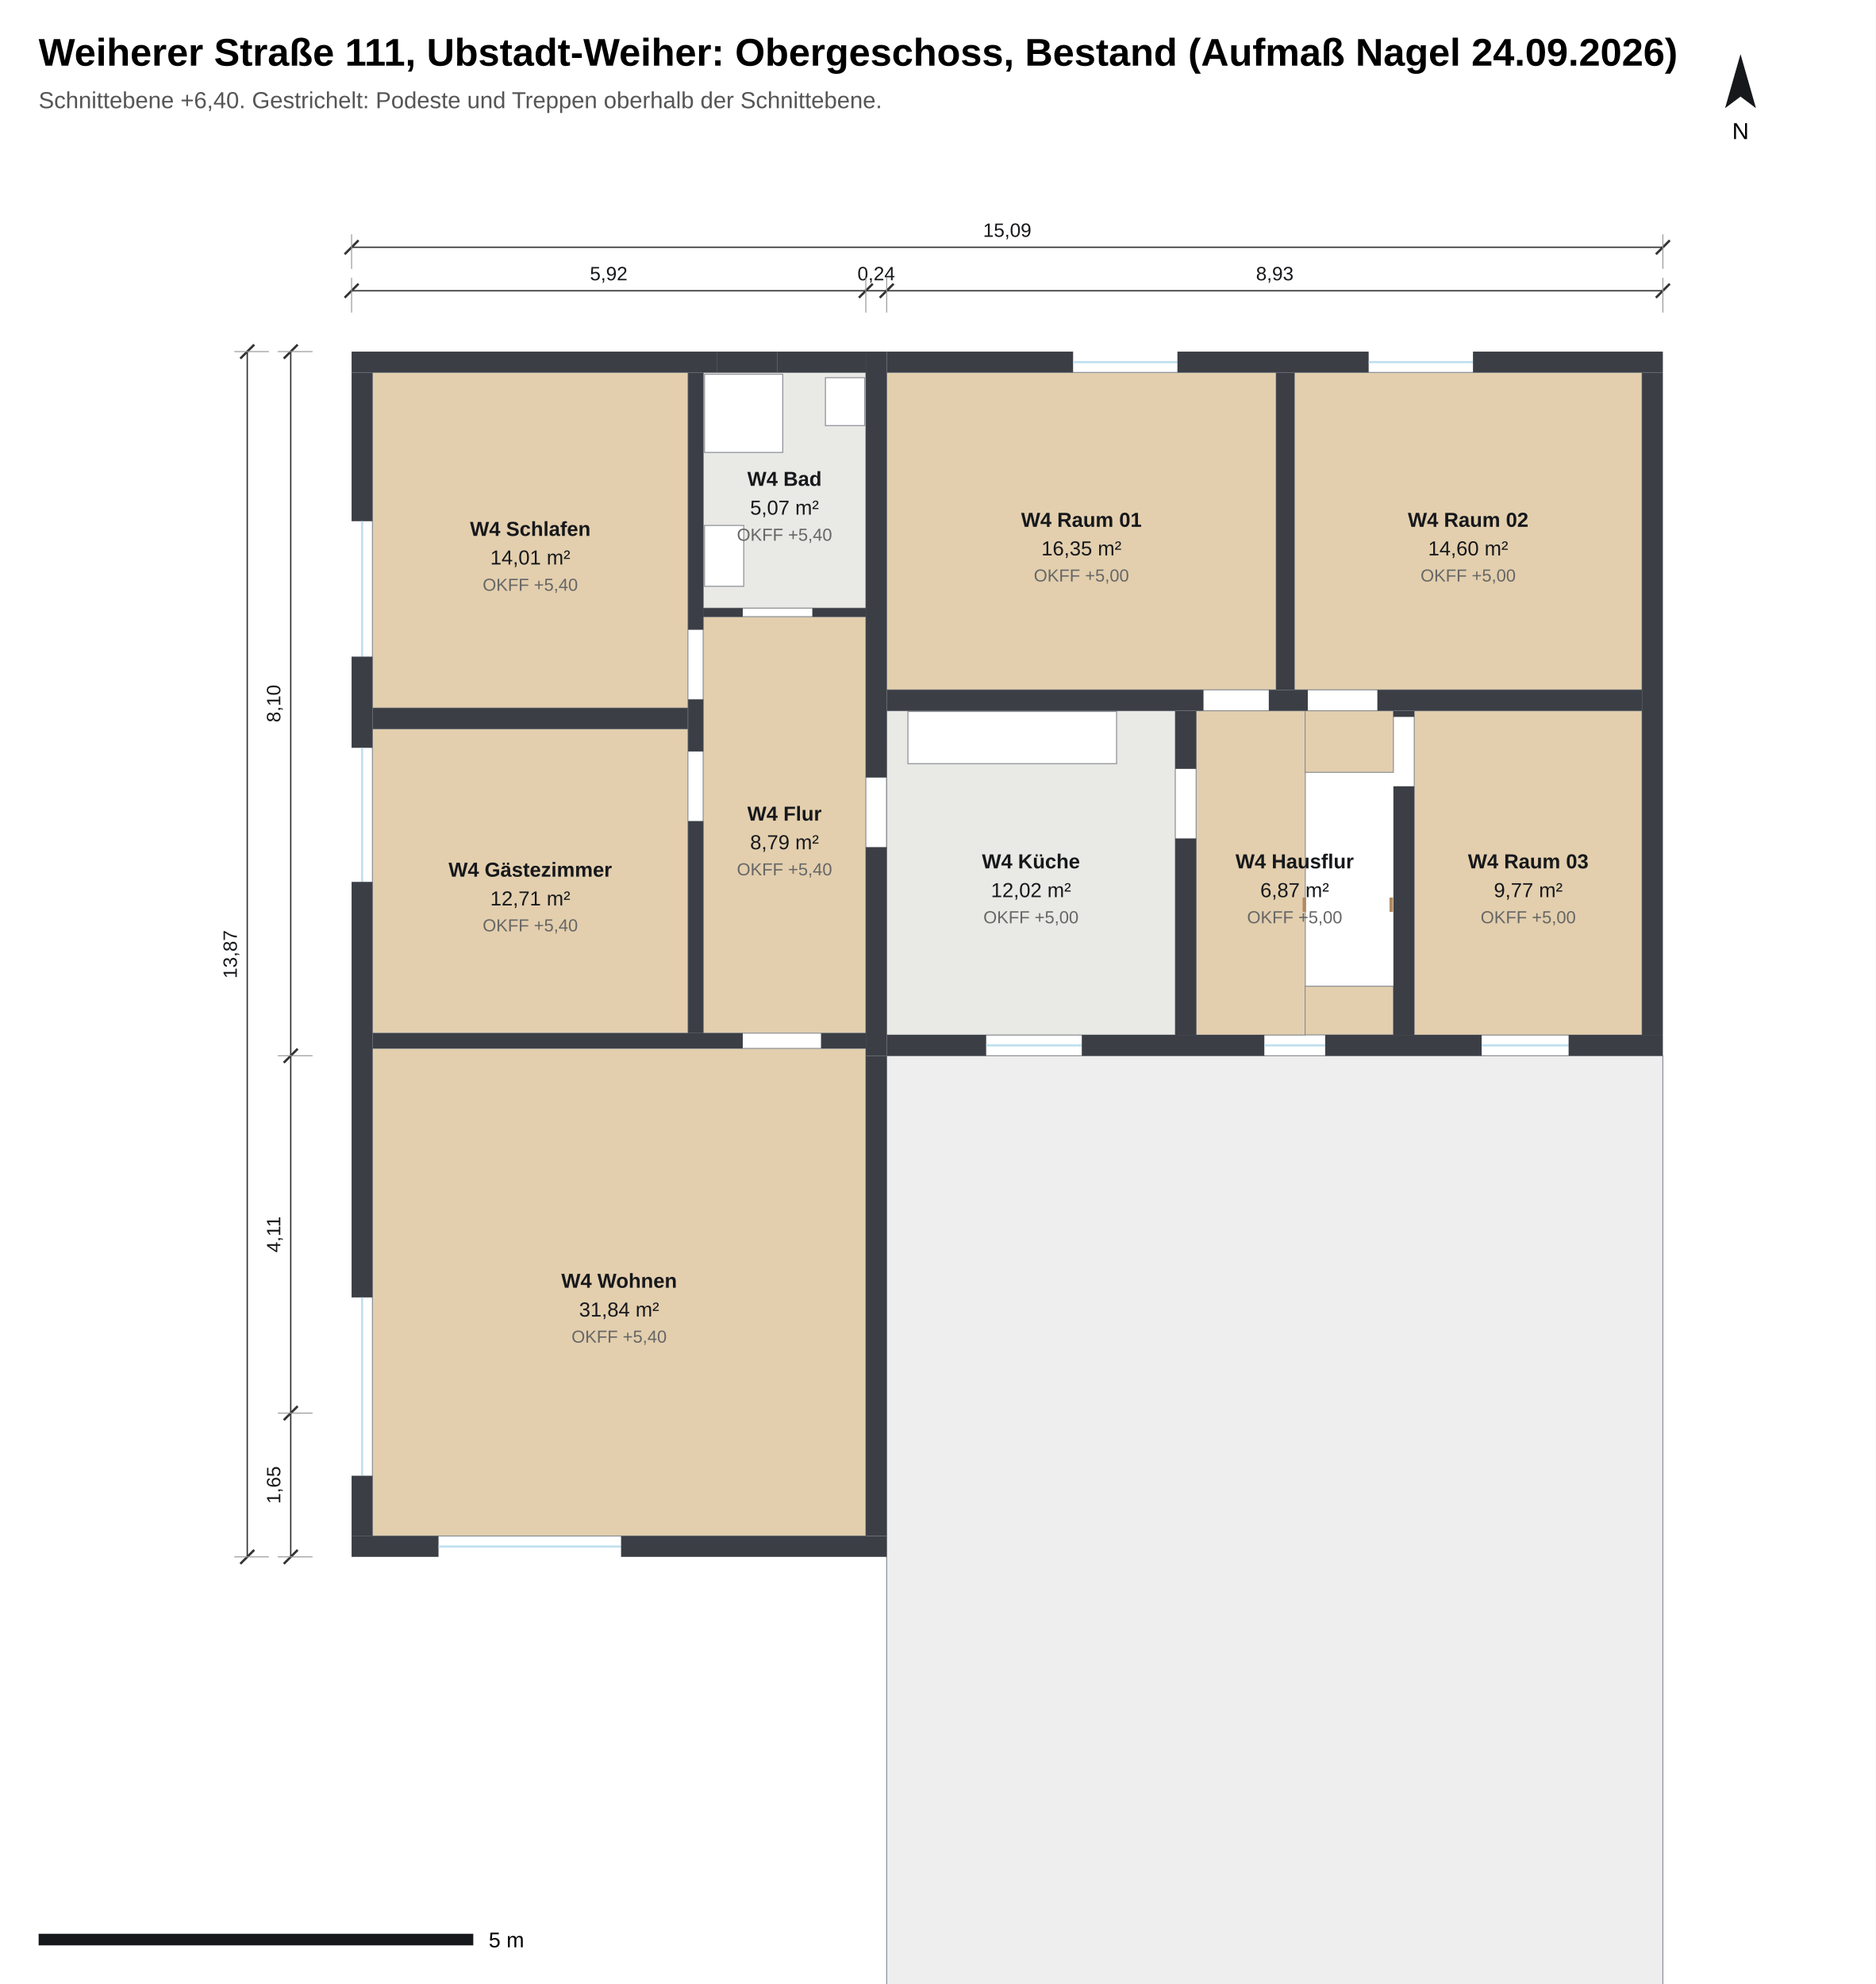
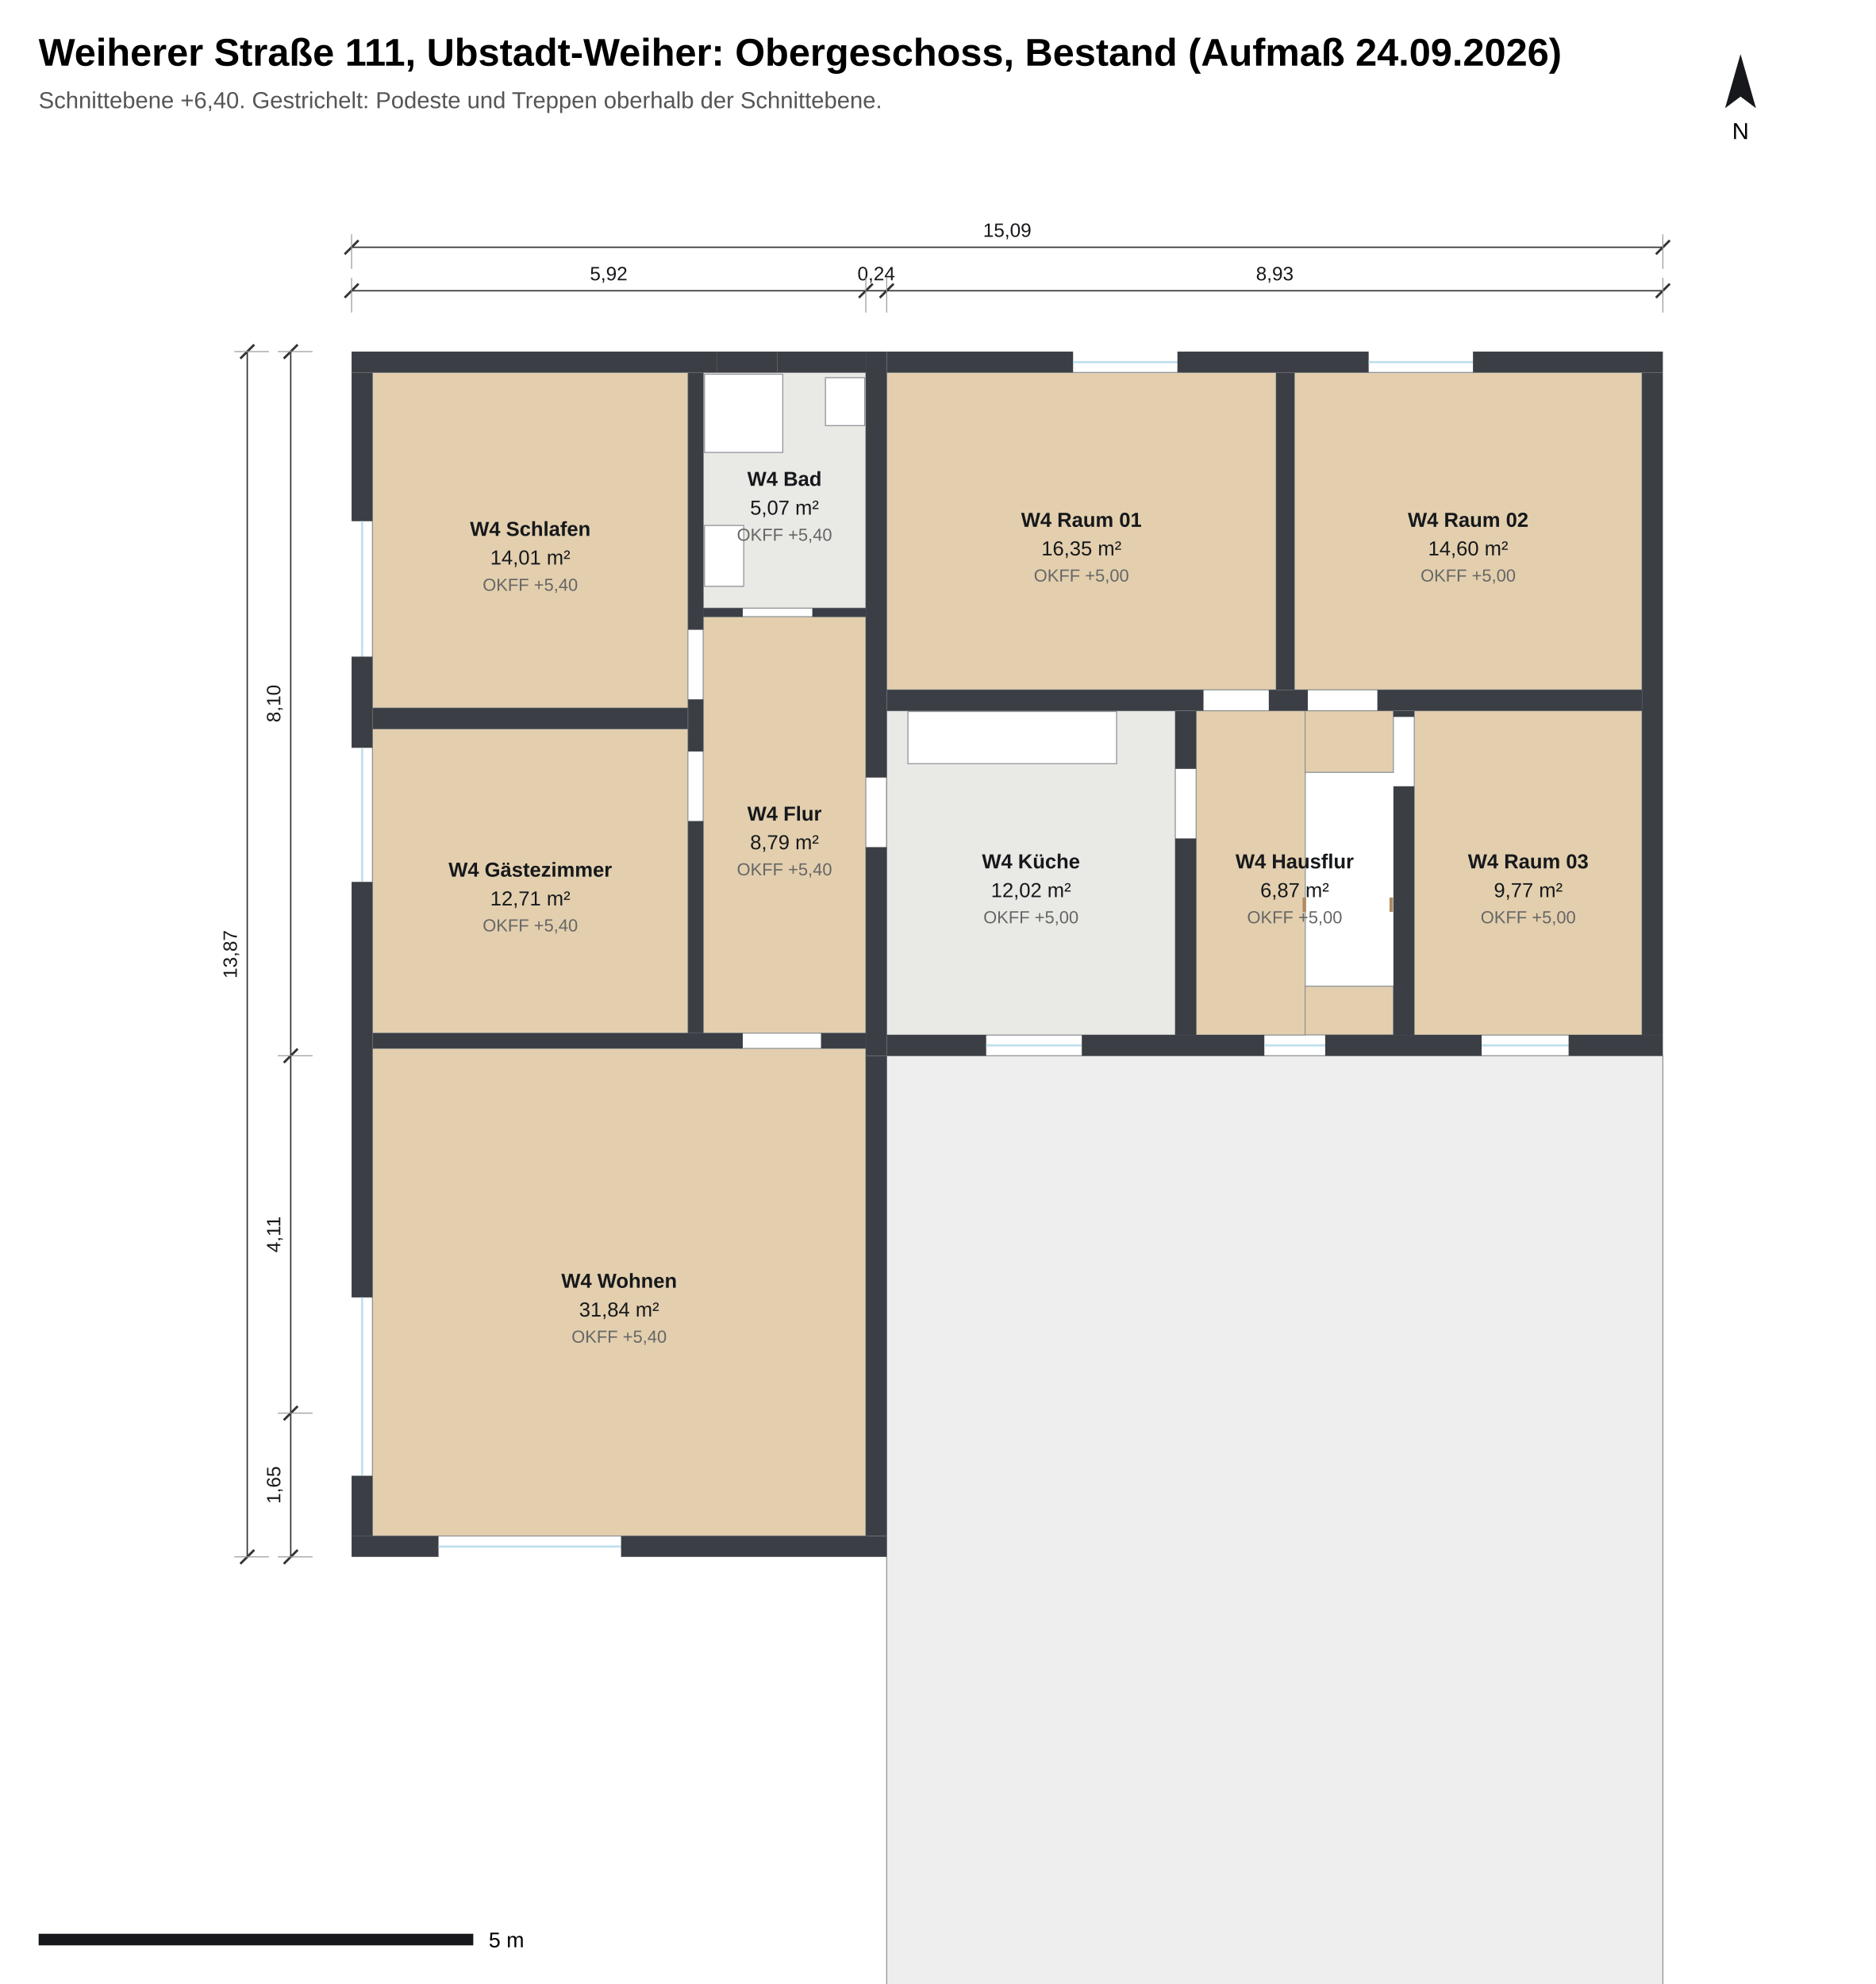
<svg xmlns="http://www.w3.org/2000/svg" width="971" height="1027" viewBox="0 0 971 1027" font-family="Archivo, Arial, sans-serif">
  <rect width="100%" height="100%" fill="#fff" />
-   <text x="20" y="34" font-size="20" font-weight="700">Weiherer Straße 111, Ubstadt-Weiher: Obergeschoss, Bestand (Aufmaß Nagel 24.09.2026)</text>
+   <text x="20" y="34" font-size="20" font-weight="700">Weiherer Straße 111, Ubstadt-Weiher: Obergeschoss, Bestand (Aufmaß 24.09.2026)</text>
  <text x="20" y="56" font-size="12" fill="#555">Schnittebene +6,40. Gestrichelt: Podeste und Treppen oberhalb der Schnittebene.</text>
  <g transform="translate(901.0,50)">
    <polygon points="0,-22 8,6 0,0 -8,6" fill="#16181b" />
    <text y="22" font-size="12" text-anchor="middle">N</text>
  </g>
  <rect x="20" y="1001.0" width="225" height="6" fill="#16181b" />
  <text x="253" y="1008.0" font-size="11">5 m</text>
  <rect x="299.0" y="767.9" width="90.9" height="27.0" fill="#ffffff" stroke="#8a8f94" stroke-width="0.5" opacity="1" />
  <rect x="299.0" y="779.1" width="90.9" height="15.7" fill="#ffffff" stroke="#8a8f94" stroke-width="0.5" opacity="1" />
  <rect x="209.0" y="673.9" width="27.0" height="20.3" fill="#ffffff" stroke="#8a8f94" stroke-width="0.5" opacity="1" />
  <rect x="459.2" y="368.3" width="121.0" height="27.0" fill="#ffffff" stroke="#8a8f94" stroke-width="0.5" opacity="1" />
  <rect x="459.2" y="368.3" width="121.0" height="15.8" fill="#ffffff" stroke="#8a8f94" stroke-width="0.5" opacity="1" />
  <rect x="564.0" y="667.1" width="129.6" height="51.8" fill="#e9e9e5" stroke="#8a8f94" stroke-width="0.5" opacity="1" />
  <rect x="704.0" y="622.1" width="144.2" height="96.8" fill="#e9e9e5" stroke="#8a8f94" stroke-width="0.5" opacity="1" />
  <rect x="704.0" y="589.2" width="22.5" height="20.2" fill="#ffffff" stroke="#8a8f94" stroke-width="0.5" opacity="1" />
  <rect x="767.0" y="547.4" width="27.0" height="20.3" fill="#ffffff" stroke="#8a8f94" stroke-width="0.5" opacity="1" />
  <rect x="706.2" y="623.0" width="119.3" height="27.0" fill="#ffffff" stroke="#8a8f94" stroke-width="0.5" opacity="1" />
  <rect x="706.2" y="623.0" width="119.3" height="15.7" fill="#ffffff" stroke="#8a8f94" stroke-width="0.5" opacity="1" />
  <rect x="576.9" y="731.5" width="270.4" height="211.5" fill="#e3cfae" stroke="#8a8f94" stroke-width="0.5" opacity="1" />
  <rect x="576.9" y="953.8" width="189.9" height="171.5" fill="#e3cfae" stroke="#8a8f94" stroke-width="0.5" opacity="1" />
  <rect x="772.6" y="953.8" width="74.7" height="171.5" fill="#e9e9e5" stroke="#8a8f94" stroke-width="0.5" opacity="1" />
  <rect x="803.0" y="1077.5" width="42.7" height="45.0" fill="#ffffff" stroke="#8a8f94" stroke-width="0.5" opacity="1" />
  <rect x="825.5" y="958.3" width="20.2" height="24.8" fill="#ffffff" stroke="#8a8f94" stroke-width="0.5" opacity="1" />
  <rect x="773.8" y="1019.0" width="20.2" height="27.0" fill="#ffffff" stroke="#8a8f94" stroke-width="0.5" opacity="1" />
  <rect x="459.0" y="546.5" width="401.8" height="589.5" fill="#eee" stroke="#8a8f94" stroke-width="0.5" opacity="1" />
  <rect x="459.0" y="402.5" width="13.5" height="36.0" fill="#e9e9e5" stroke="#8a8f94" stroke-width="0.5" opacity="1" />
  <rect x="192.8" y="192.8" width="163.3" height="173.7" fill="#e3cfae" stroke="#8a8f94" stroke-width="0.5" opacity="1" />
  <rect x="192.8" y="377.3" width="163.3" height="157.5" fill="#e3cfae" stroke="#8a8f94" stroke-width="0.5" opacity="1" />
  <rect x="364.0" y="319.2" width="84.2" height="215.6" fill="#e3cfae" stroke="#8a8f94" stroke-width="0.5" opacity="1" />
  <rect x="364.0" y="192.8" width="84.2" height="122.0" fill="#e9e9e5" stroke="#8a8f94" stroke-width="0.5" opacity="1" />
  <rect x="192.8" y="542.7" width="255.4" height="252.4" fill="#e3cfae" stroke="#8a8f94" stroke-width="0.5" opacity="1" />
  <rect x="364.7" y="193.7" width="40.5" height="40.5" fill="#ffffff" stroke="#8a8f94" stroke-width="0.5" opacity="1" />
  <rect x="427.3" y="195.5" width="20.3" height="24.8" fill="#ffffff" stroke="#8a8f94" stroke-width="0.5" opacity="1" />
  <rect x="364.7" y="272.0" width="20.3" height="31.5" fill="#ffffff" stroke="#8a8f94" stroke-width="0.5" opacity="1" />
  <rect x="459.0" y="192.8" width="201.6" height="164.3" fill="#e3cfae" stroke="#8a8f94" stroke-width="0.5" opacity="1" />
  <rect x="670.0" y="192.8" width="180.0" height="164.3" fill="#e3cfae" stroke="#8a8f94" stroke-width="0.5" opacity="1" />
  <rect x="459.0" y="367.9" width="149.4" height="167.9" fill="#e9e9e5" stroke="#8a8f94" stroke-width="0.5" opacity="1" />
  <rect x="619.2" y="367.9" width="56.5" height="167.9" fill="#e3cfae" stroke="#8a8f94" stroke-width="0.5" opacity="1" />
  <rect x="675.6" y="367.9" width="45.7" height="31.9" fill="#e3cfae" stroke="#8a8f94" stroke-width="0.5" opacity="1" />
  <rect x="675.6" y="510.5" width="45.7" height="25.2" fill="#e3cfae" stroke="#8a8f94" stroke-width="0.5" opacity="1" />
  <rect x="732.1" y="367.9" width="117.9" height="167.9" fill="#e3cfae" stroke="#8a8f94" stroke-width="0.5" opacity="1" />
  <rect x="470.0" y="368.3" width="108.0" height="27.0" fill="#ffffff" stroke="#8a8f94" stroke-width="0.5" opacity="1" />
  <rect x="674.3" y="464.6" width="1.8" height="7.4" fill="#b08a63" stroke="none" stroke-width="0.6" opacity="1" />
  <rect x="719.3" y="464.6" width="1.8" height="7.4" fill="#b08a63" stroke="none" stroke-width="0.6" opacity="1" />
  <rect x="182.0" y="182.0" width="189.0" height="10.8" fill="#3b3f45" stroke="none" stroke-width="0.6" opacity="1" />
  <rect x="371.0" y="182.0" width="31.5" height="10.8" fill="#3b3f45" stroke="none" stroke-width="0.6" opacity="1" />
  <rect x="402.5" y="182.0" width="45.7" height="10.8" fill="#3b3f45" stroke="none" stroke-width="0.6" opacity="1" />
  <rect x="182.0" y="192.8" width="10.8" height="77.0" fill="#3b3f45" stroke="none" stroke-width="0.6" opacity="1" />
  <rect x="186.9" y="269.8" width="1.1" height="70.2" fill="#bfe0ee" stroke="none" stroke-width="0.6" opacity="1" />
  <rect x="182.0" y="339.9" width="10.8" height="47.2" fill="#3b3f45" stroke="none" stroke-width="0.6" opacity="1" />
  <rect x="186.9" y="387.2" width="1.1" height="69.3" fill="#bfe0ee" stroke="none" stroke-width="0.6" opacity="1" />
  <rect x="182.0" y="456.5" width="10.8" height="215.1" fill="#3b3f45" stroke="none" stroke-width="0.6" opacity="1" />
  <rect x="186.9" y="671.6" width="1.1" height="92.2" fill="#bfe0ee" stroke="none" stroke-width="0.6" opacity="1" />
  <rect x="182.0" y="763.9" width="10.8" height="31.3" fill="#3b3f45" stroke="none" stroke-width="0.6" opacity="1" />
  <rect x="182.0" y="795.1" width="45.0" height="10.8" fill="#3b3f45" stroke="none" stroke-width="0.6" opacity="1" />
  <rect x="227.0" y="800.0" width="94.5" height="1.1" fill="#bfe0ee" stroke="none" stroke-width="0.6" opacity="1" />
  <rect x="321.5" y="795.1" width="137.5" height="10.8" fill="#3b3f45" stroke="none" stroke-width="0.6" opacity="1" />
  <rect x="448.2" y="182.0" width="10.8" height="220.5" fill="#3b3f45" stroke="none" stroke-width="0.6" opacity="1" />
  <rect x="448.2" y="438.5" width="10.8" height="108.0" fill="#3b3f45" stroke="none" stroke-width="0.6" opacity="1" />
  <rect x="448.2" y="546.5" width="10.8" height="248.6" fill="#3b3f45" stroke="none" stroke-width="0.6" opacity="1" />
  <rect x="356.2" y="192.8" width="7.9" height="133.2" fill="#3b3f45" stroke="none" stroke-width="0.6" opacity="1" />
  <rect x="356.2" y="362.0" width="7.9" height="27.0" fill="#3b3f45" stroke="none" stroke-width="0.6" opacity="1" />
  <rect x="356.2" y="425.0" width="7.9" height="109.8" fill="#3b3f45" stroke="none" stroke-width="0.6" opacity="1" />
  <rect x="192.8" y="366.5" width="163.3" height="10.8" fill="#3b3f45" stroke="none" stroke-width="0.6" opacity="1" />
  <rect x="364.0" y="314.8" width="20.5" height="4.5" fill="#3b3f45" stroke="none" stroke-width="0.6" opacity="1" />
  <rect x="420.5" y="314.8" width="27.7" height="4.5" fill="#3b3f45" stroke="none" stroke-width="0.6" opacity="1" />
  <rect x="192.8" y="534.8" width="191.7" height="7.9" fill="#3b3f45" stroke="none" stroke-width="0.6" opacity="1" />
  <rect x="425.0" y="534.8" width="23.2" height="7.9" fill="#3b3f45" stroke="none" stroke-width="0.6" opacity="1" />
  <rect x="459.0" y="182.0" width="96.5" height="10.8" fill="#3b3f45" stroke="none" stroke-width="0.6" opacity="1" />
  <rect x="555.5" y="186.9" width="54.0" height="1.1" fill="#bfe0ee" stroke="none" stroke-width="0.6" opacity="1" />
  <rect x="609.5" y="182.0" width="99.0" height="10.8" fill="#3b3f45" stroke="none" stroke-width="0.6" opacity="1" />
  <rect x="708.5" y="186.9" width="54.0" height="1.1" fill="#bfe0ee" stroke="none" stroke-width="0.6" opacity="1" />
  <rect x="762.5" y="182.0" width="98.3" height="10.8" fill="#3b3f45" stroke="none" stroke-width="0.6" opacity="1" />
  <rect x="850.0" y="192.8" width="10.8" height="342.9" fill="#3b3f45" stroke="none" stroke-width="0.6" opacity="1" />
  <rect x="459.0" y="535.7" width="51.5" height="10.8" fill="#3b3f45" stroke="none" stroke-width="0.6" opacity="1" />
  <rect x="510.5" y="540.6" width="49.5" height="1.1" fill="#bfe0ee" stroke="none" stroke-width="0.6" opacity="1" />
  <rect x="560.0" y="535.7" width="94.5" height="10.8" fill="#3b3f45" stroke="none" stroke-width="0.6" opacity="1" />
  <rect x="654.5" y="540.6" width="31.5" height="1.1" fill="#bfe0ee" stroke="none" stroke-width="0.6" opacity="1" />
  <rect x="686.0" y="535.7" width="81.0" height="10.8" fill="#3b3f45" stroke="none" stroke-width="0.6" opacity="1" />
  <rect x="767.0" y="540.6" width="45.0" height="1.1" fill="#bfe0ee" stroke="none" stroke-width="0.6" opacity="1" />
  <rect x="812.0" y="535.7" width="48.8" height="10.8" fill="#3b3f45" stroke="none" stroke-width="0.6" opacity="1" />
  <rect x="459.0" y="357.1" width="164.0" height="10.8" fill="#3b3f45" stroke="none" stroke-width="0.6" opacity="1" />
  <rect x="656.8" y="357.1" width="20.2" height="10.8" fill="#3b3f45" stroke="none" stroke-width="0.6" opacity="1" />
  <rect x="713.0" y="357.1" width="137.0" height="10.8" fill="#3b3f45" stroke="none" stroke-width="0.6" opacity="1" />
  <rect x="660.6" y="192.8" width="9.5" height="164.3" fill="#3b3f45" stroke="none" stroke-width="0.6" opacity="1" />
  <rect x="608.4" y="367.9" width="10.8" height="30.1" fill="#3b3f45" stroke="none" stroke-width="0.6" opacity="1" />
  <rect x="608.4" y="434.0" width="10.8" height="101.7" fill="#3b3f45" stroke="none" stroke-width="0.6" opacity="1" />
  <rect x="721.3" y="367.9" width="10.8" height="3.2" fill="#3b3f45" stroke="none" stroke-width="0.6" opacity="1" />
  <rect x="721.3" y="407.0" width="10.8" height="128.7" fill="#3b3f45" stroke="none" stroke-width="0.6" opacity="1" />
  <text x="320.5" y="666.6" font-size="10.5" text-anchor="middle" fill="#16181b" font-weight="600">W4 Wohnen</text>
  <text x="320.5" y="681.5" font-size="10.5" text-anchor="middle" fill="#16181b" font-weight="400">31,84 m²</text>
  <text x="320.5" y="695.0" font-size="9" text-anchor="middle" fill="#666" font-weight="400">OKFF +5,40</text>
  <text x="559.8" y="272.7" font-size="10.5" text-anchor="middle" fill="#16181b" font-weight="600">W4 Raum 01</text>
  <text x="559.8" y="287.5" font-size="10.5" text-anchor="middle" fill="#16181b" font-weight="400">16,35 m²</text>
  <text x="559.8" y="301.0" font-size="9" text-anchor="middle" fill="#666" font-weight="400">OKFF +5,00</text>
  <text x="760.0" y="272.7" font-size="10.5" text-anchor="middle" fill="#16181b" font-weight="600">W4 Raum 02</text>
  <text x="760.0" y="287.5" font-size="10.5" text-anchor="middle" fill="#16181b" font-weight="400">14,60 m²</text>
  <text x="760.0" y="301.0" font-size="9" text-anchor="middle" fill="#666" font-weight="400">OKFF +5,00</text>
  <text x="274.5" y="277.4" font-size="10.5" text-anchor="middle" fill="#16181b" font-weight="600">W4 Schlafen</text>
  <text x="274.5" y="292.2" font-size="10.5" text-anchor="middle" fill="#16181b" font-weight="400">14,01 m²</text>
  <text x="274.5" y="305.8" font-size="9" text-anchor="middle" fill="#666" font-weight="400">OKFF +5,40</text>
  <text x="274.5" y="453.8" font-size="10.5" text-anchor="middle" fill="#16181b" font-weight="600">W4 Gästezimmer</text>
  <text x="274.5" y="468.7" font-size="10.5" text-anchor="middle" fill="#16181b" font-weight="400">12,71 m²</text>
  <text x="274.5" y="482.1" font-size="9" text-anchor="middle" fill="#666" font-weight="400">OKFF +5,40</text>
  <text x="533.7" y="449.5" font-size="10.5" text-anchor="middle" fill="#16181b" font-weight="600">W4 Küche</text>
  <text x="533.7" y="464.4" font-size="10.5" text-anchor="middle" fill="#16181b" font-weight="400">12,02 m²</text>
  <text x="533.7" y="477.9" font-size="9" text-anchor="middle" fill="#666" font-weight="400">OKFF +5,00</text>
  <text x="791.1" y="449.5" font-size="10.5" text-anchor="middle" fill="#16181b" font-weight="600">W4 Raum 03</text>
  <text x="791.1" y="464.4" font-size="10.5" text-anchor="middle" fill="#16181b" font-weight="400">9,77 m²</text>
  <text x="791.1" y="477.9" font-size="9" text-anchor="middle" fill="#666" font-weight="400">OKFF +5,00</text>
  <text x="406.1" y="424.8" font-size="10.5" text-anchor="middle" fill="#16181b" font-weight="600">W4 Flur</text>
  <text x="406.1" y="439.6" font-size="10.5" text-anchor="middle" fill="#16181b" font-weight="400">8,79 m²</text>
  <text x="406.1" y="453.1" font-size="9" text-anchor="middle" fill="#666" font-weight="400">OKFF +5,40</text>
  <text x="670.2" y="449.5" font-size="10.5" text-anchor="middle" fill="#16181b" font-weight="600">W4 Hausflur</text>
  <text x="670.2" y="464.4" font-size="10.5" text-anchor="middle" fill="#16181b" font-weight="400">6,87 m²</text>
  <text x="670.2" y="477.9" font-size="9" text-anchor="middle" fill="#666" font-weight="400">OKFF +5,00</text>
  <text x="406.1" y="251.5" font-size="10.5" text-anchor="middle" fill="#16181b" font-weight="600">W4 Bad</text>
  <text x="406.1" y="266.4" font-size="10.5" text-anchor="middle" fill="#16181b" font-weight="400">5,07 m²</text>
  <text x="406.1" y="279.9" font-size="9" text-anchor="middle" fill="#666" font-weight="400">OKFF +5,40</text>
  <line x1="182.0" y1="128.0" x2="860.8" y2="128.0" stroke="#333" stroke-width="0.7" />
  <text x="521.4" y="122.6" font-size="10" text-anchor="middle" fill="#16181b" font-weight="400">15,09</text>
  <line x1="178.4" y1="131.6" x2="185.6" y2="124.4" stroke="#333" stroke-width="1.2" />
  <line x1="182.0" y1="121.3" x2="182.0" y2="139.2" stroke="#999" stroke-width="0.5" />
  <line x1="857.2" y1="131.6" x2="864.4" y2="124.4" stroke="#333" stroke-width="1.2" />
  <line x1="860.8" y1="121.3" x2="860.8" y2="139.2" stroke="#999" stroke-width="0.5" />
  <line x1="182.0" y1="150.5" x2="448.2" y2="150.5" stroke="#333" stroke-width="0.7" />
  <text x="315.1" y="145.1" font-size="10" text-anchor="middle" fill="#16181b" font-weight="400">5,92</text>
  <line x1="448.2" y1="150.5" x2="459.0" y2="150.5" stroke="#333" stroke-width="0.7" />
  <text x="453.6" y="145.1" font-size="10" text-anchor="middle" fill="#16181b" font-weight="400">0,24</text>
  <line x1="459.0" y1="150.5" x2="860.8" y2="150.5" stroke="#333" stroke-width="0.7" />
  <text x="659.9" y="145.1" font-size="10" text-anchor="middle" fill="#16181b" font-weight="400">8,93</text>
  <line x1="178.4" y1="154.1" x2="185.6" y2="146.9" stroke="#333" stroke-width="1.2" />
  <line x1="182.0" y1="143.8" x2="182.0" y2="161.8" stroke="#999" stroke-width="0.5" />
  <line x1="444.6" y1="154.1" x2="451.8" y2="146.9" stroke="#333" stroke-width="1.2" />
  <line x1="448.2" y1="143.8" x2="448.2" y2="161.8" stroke="#999" stroke-width="0.5" />
  <line x1="455.4" y1="154.1" x2="462.6" y2="146.9" stroke="#333" stroke-width="1.2" />
  <line x1="459.0" y1="143.8" x2="459.0" y2="161.8" stroke="#999" stroke-width="0.5" />
  <line x1="857.2" y1="154.1" x2="864.4" y2="146.9" stroke="#333" stroke-width="1.2" />
  <line x1="860.8" y1="143.8" x2="860.8" y2="161.8" stroke="#999" stroke-width="0.5" />
  <line x1="128.0" y1="182.0" x2="128.0" y2="805.9" stroke="#333" stroke-width="0.7" />
  <text x="122.6" y="494.0" font-size="10" text-anchor="middle" fill="#16181b" font-weight="400" transform="rotate(-90 122.6 494.0)">13,87</text>
  <line x1="124.4" y1="185.6" x2="131.6" y2="178.4" stroke="#333" stroke-width="1.2" />
  <line x1="121.3" y1="182.0" x2="139.2" y2="182.0" stroke="#999" stroke-width="0.5" />
  <line x1="124.4" y1="809.5" x2="131.6" y2="802.3" stroke="#333" stroke-width="1.2" />
  <line x1="121.3" y1="805.9" x2="139.2" y2="805.9" stroke="#999" stroke-width="0.5" />
  <line x1="150.5" y1="182.0" x2="150.5" y2="546.5" stroke="#333" stroke-width="0.7" />
  <text x="145.1" y="364.2" font-size="10" text-anchor="middle" fill="#16181b" font-weight="400" transform="rotate(-90 145.1 364.2)">8,10</text>
  <line x1="150.5" y1="546.5" x2="150.5" y2="731.5" stroke="#333" stroke-width="0.7" />
  <text x="145.1" y="639.0" font-size="10" text-anchor="middle" fill="#16181b" font-weight="400" transform="rotate(-90 145.1 639.0)">4,11</text>
  <line x1="150.5" y1="731.5" x2="150.5" y2="805.9" stroke="#333" stroke-width="0.7" />
  <text x="145.1" y="768.7" font-size="10" text-anchor="middle" fill="#16181b" font-weight="400" transform="rotate(-90 145.1 768.7)">1,65</text>
  <line x1="146.9" y1="185.6" x2="154.1" y2="178.4" stroke="#333" stroke-width="1.2" />
  <line x1="143.8" y1="182.0" x2="161.8" y2="182.0" stroke="#999" stroke-width="0.5" />
  <line x1="146.9" y1="550.1" x2="154.1" y2="542.9" stroke="#333" stroke-width="1.2" />
  <line x1="143.8" y1="546.5" x2="161.8" y2="546.5" stroke="#999" stroke-width="0.5" />
  <line x1="146.9" y1="735.1" x2="154.1" y2="727.9" stroke="#333" stroke-width="1.2" />
  <line x1="143.8" y1="731.5" x2="161.8" y2="731.5" stroke="#999" stroke-width="0.5" />
  <line x1="146.9" y1="809.5" x2="154.1" y2="802.3" stroke="#333" stroke-width="1.2" />
  <line x1="143.8" y1="805.9" x2="161.8" y2="805.9" stroke="#999" stroke-width="0.5" />
</svg>
